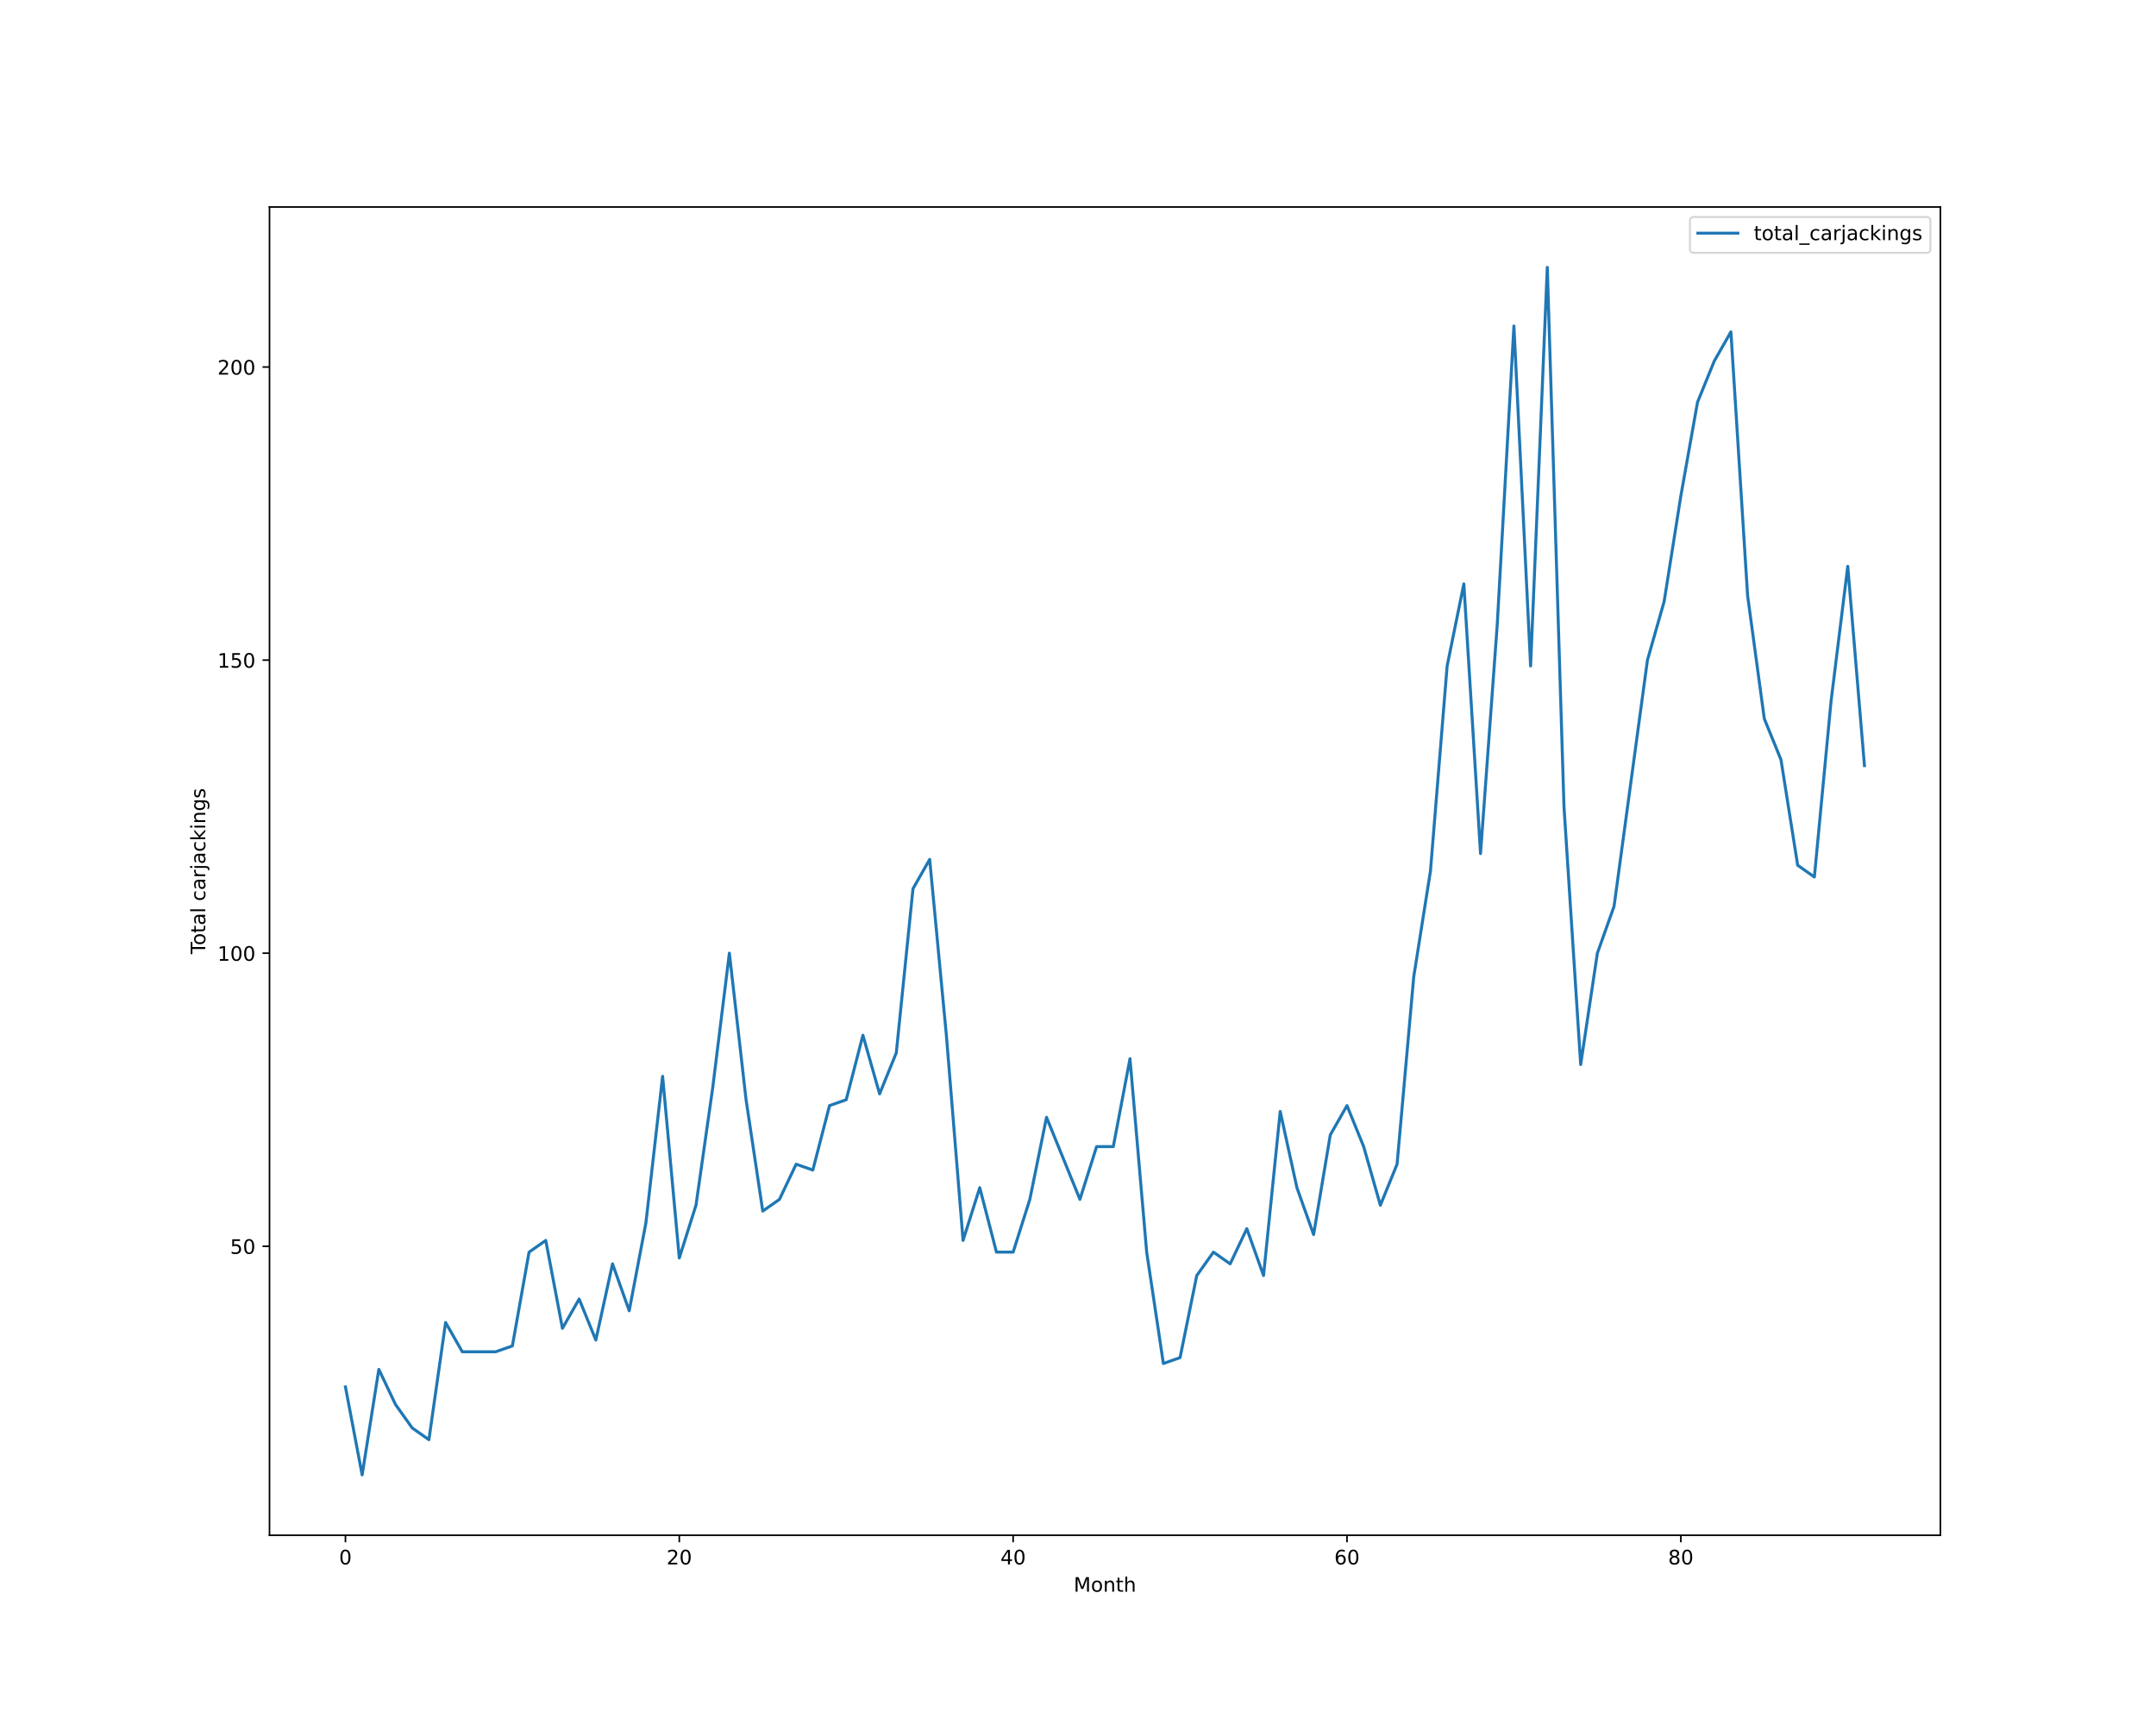
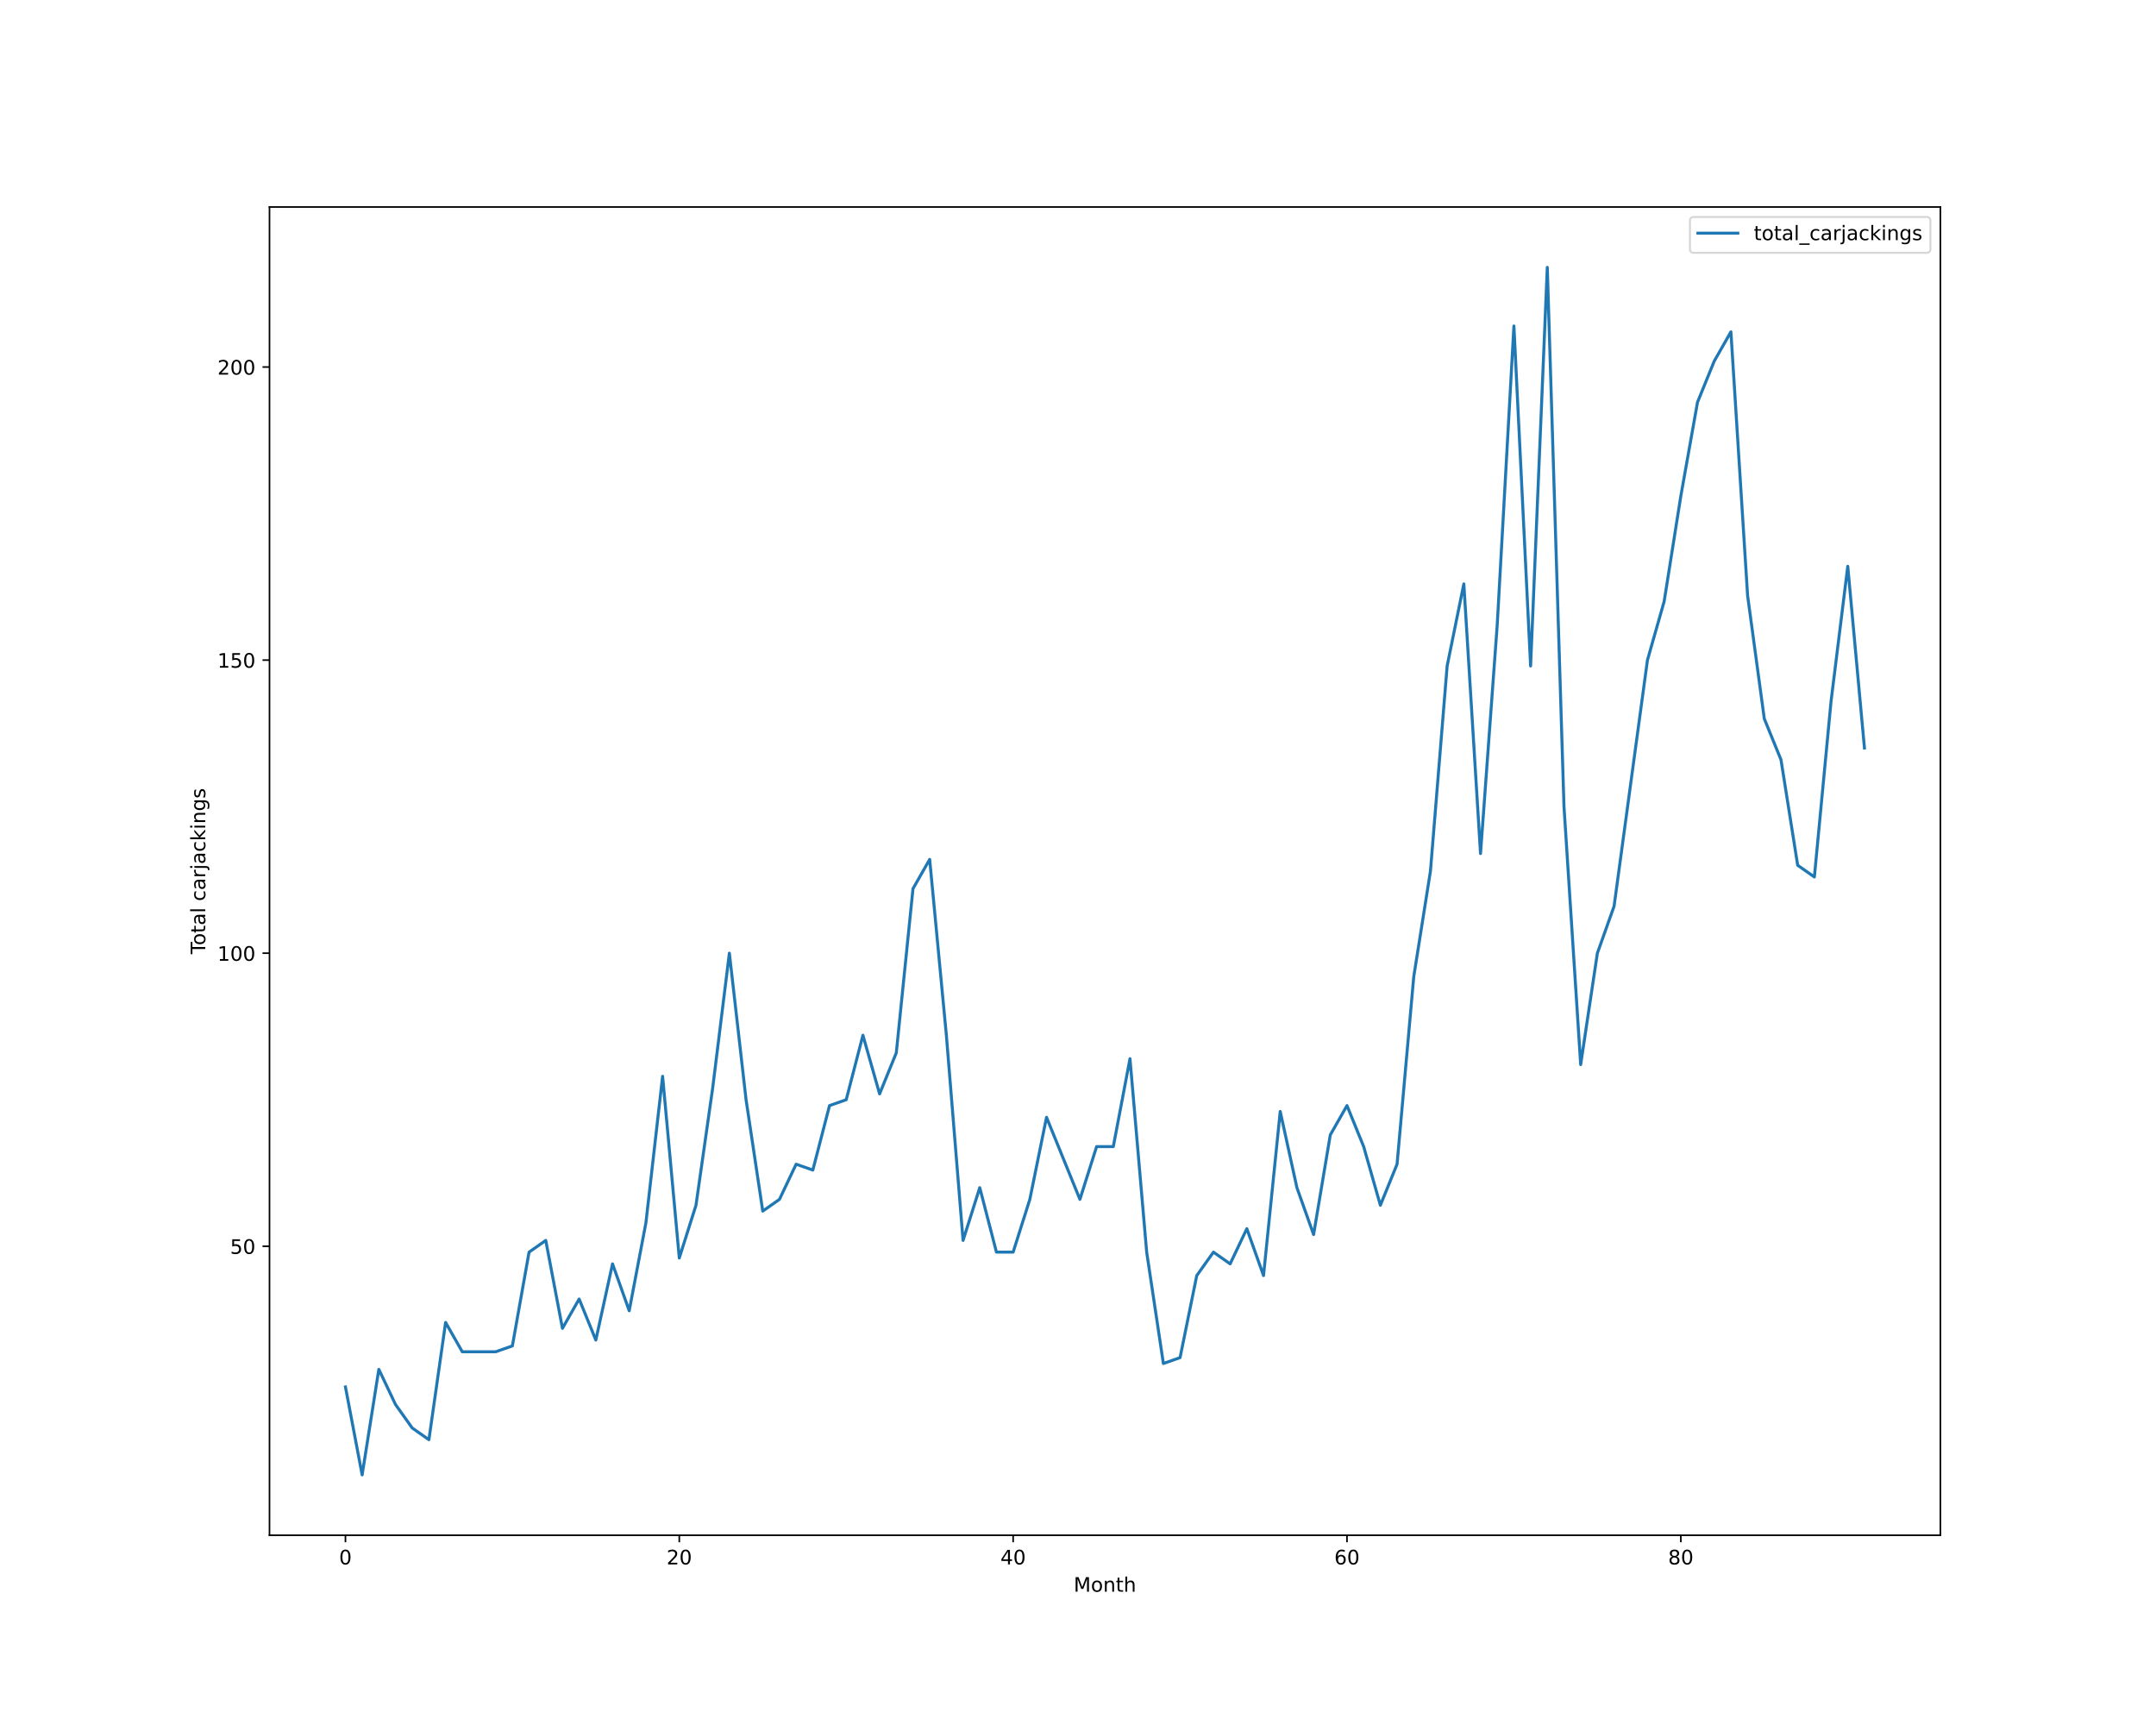
<svg xmlns="http://www.w3.org/2000/svg" xmlns:xlink="http://www.w3.org/1999/xlink" height="864pt" version="1.1" viewBox="0 0 1080 864" width="1080pt">
  <defs>
    <style type="text/css">*{stroke-linecap:butt;stroke-linejoin:round;}</style>
  </defs>
  <g id="figure_1">
    <g id="patch_1">
      <path d="M 0 864  L 1080 864  L 1080 0  L 0 0  z " style="fill:#ffffff;" />
    </g>
    <g id="axes_1">
      <g id="patch_2">
        <path d="M 135 768.96  L 972 768.96  L 972 103.68  L 135 103.68  z " style="fill:#ffffff;" />
      </g>
      <g id="matplotlib.axis_1">
        <g id="xtick_1">
          <g id="line2d_1">
            <defs>
-               <path d="M 0 0  L 0 3.5  " id="md376c65330" style="stroke:#000000;stroke-width:0.8;" />
-             </defs>
-             <g>
-               <use style="stroke:#000000;stroke-width:0.8;" x="173.045" xlink:href="#md376c65330" y="768.96" />
+               <path d="M 0 0  L 0 3.5  " id="md204aae949" style="stroke:#000000;stroke-width:0.8;" />
+             </defs>
+             <g>
+               <use style="stroke:#000000;stroke-width:0.8;" x="173.045" xlink:href="#md204aae949" y="768.96" />
            </g>
          </g>
          <g id="text_1">
            <g transform="translate(169.8642 783.5584)scale(0.1 -0.1)">
              <defs>
                <path d="M 2034 4250  Q 1547 4250 1301 3770  Q 1056 3291 1056 2328  Q 1056 1369 1301 889  Q 1547 409 2034 409  Q 2525 409 2770 889  Q 3016 1369 3016 2328  Q 3016 3291 2770 3770  Q 2525 4250 2034 4250  z M 2034 4750  Q 2819 4750 3233 4129  Q 3647 3509 3647 2328  Q 3647 1150 3233 529  Q 2819 -91 2034 -91  Q 1250 -91 836 529  Q 422 1150 422 2328  Q 422 3509 836 4129  Q 1250 4750 2034 4750  z " id="DejaVuSans-30" transform="scale(0.015625)" />
              </defs>
              <use xlink:href="#DejaVuSans-30" />
            </g>
          </g>
        </g>
        <g id="xtick_2">
          <g id="line2d_2">
            <g>
-               <use style="stroke:#000000;stroke-width:0.8;" x="340.278" xlink:href="#md376c65330" y="768.96" />
+               <use style="stroke:#000000;stroke-width:0.8;" x="340.278" xlink:href="#md204aae949" y="768.96" />
            </g>
          </g>
          <g id="text_2">
            <g transform="translate(333.9157 783.5584)scale(0.1 -0.1)">
              <defs>
                <path d="M 1228 531  L 3431 531  L 3431 0  L 469 0  L 469 531  Q 828 903 1448 1529  Q 2069 2156 2228 2338  Q 2531 2678 2651 2914  Q 2772 3150 2772 3378  Q 2772 3750 2511 3984  Q 2250 4219 1831 4219  Q 1534 4219 1204 4116  Q 875 4013 500 3803  L 500 4441  Q 881 4594 1212 4672  Q 1544 4750 1819 4750  Q 2544 4750 2975 4387  Q 3406 4025 3406 3419  Q 3406 3131 3298 2873  Q 3191 2616 2906 2266  Q 2828 2175 2409 1742  Q 1991 1309 1228 531  z " id="DejaVuSans-32" transform="scale(0.015625)" />
              </defs>
              <use xlink:href="#DejaVuSans-32" />
              <use x="63.623" xlink:href="#DejaVuSans-30" />
            </g>
          </g>
        </g>
        <g id="xtick_3">
          <g id="line2d_3">
            <g>
-               <use style="stroke:#000000;stroke-width:0.8;" x="507.511" xlink:href="#md376c65330" y="768.96" />
+               <use style="stroke:#000000;stroke-width:0.8;" x="507.511" xlink:href="#md204aae949" y="768.96" />
            </g>
          </g>
          <g id="text_3">
            <g transform="translate(501.1485 783.5584)scale(0.1 -0.1)">
              <defs>
                <path d="M 2419 4116  L 825 1625  L 2419 1625  L 2419 4116  z M 2253 4666  L 3047 4666  L 3047 1625  L 3713 1625  L 3713 1100  L 3047 1100  L 3047 0  L 2419 0  L 2419 1100  L 313 1100  L 313 1709  L 2253 4666  z " id="DejaVuSans-34" transform="scale(0.015625)" />
              </defs>
              <use xlink:href="#DejaVuSans-34" />
              <use x="63.623" xlink:href="#DejaVuSans-30" />
            </g>
          </g>
        </g>
        <g id="xtick_4">
          <g id="line2d_4">
            <g>
-               <use style="stroke:#000000;stroke-width:0.8;" x="674.744" xlink:href="#md376c65330" y="768.96" />
+               <use style="stroke:#000000;stroke-width:0.8;" x="674.744" xlink:href="#md204aae949" y="768.96" />
            </g>
          </g>
          <g id="text_4">
            <g transform="translate(668.3813 783.5584)scale(0.1 -0.1)">
              <defs>
                <path d="M 2113 2584  Q 1688 2584 1439 2293  Q 1191 2003 1191 1497  Q 1191 994 1439 701  Q 1688 409 2113 409  Q 2538 409 2786 701  Q 3034 994 3034 1497  Q 3034 2003 2786 2293  Q 2538 2584 2113 2584  z M 3366 4563  L 3366 3988  Q 3128 4100 2886 4159  Q 2644 4219 2406 4219  Q 1781 4219 1451 3797  Q 1122 3375 1075 2522  Q 1259 2794 1537 2939  Q 1816 3084 2150 3084  Q 2853 3084 3261 2657  Q 3669 2231 3669 1497  Q 3669 778 3244 343  Q 2819 -91 2113 -91  Q 1303 -91 875 529  Q 447 1150 447 2328  Q 447 3434 972 4092  Q 1497 4750 2381 4750  Q 2619 4750 2861 4703  Q 3103 4656 3366 4563  z " id="DejaVuSans-36" transform="scale(0.015625)" />
              </defs>
              <use xlink:href="#DejaVuSans-36" />
              <use x="63.623" xlink:href="#DejaVuSans-30" />
            </g>
          </g>
        </g>
        <g id="xtick_5">
          <g id="line2d_5">
            <g>
-               <use style="stroke:#000000;stroke-width:0.8;" x="841.977" xlink:href="#md376c65330" y="768.96" />
+               <use style="stroke:#000000;stroke-width:0.8;" x="841.977" xlink:href="#md204aae949" y="768.96" />
            </g>
          </g>
          <g id="text_5">
            <g transform="translate(835.614 783.5584)scale(0.1 -0.1)">
              <defs>
                <path d="M 2034 2216  Q 1584 2216 1326 1975  Q 1069 1734 1069 1313  Q 1069 891 1326 650  Q 1584 409 2034 409  Q 2484 409 2743 651  Q 3003 894 3003 1313  Q 3003 1734 2745 1975  Q 2488 2216 2034 2216  z M 1403 2484  Q 997 2584 770 2862  Q 544 3141 544 3541  Q 544 4100 942 4425  Q 1341 4750 2034 4750  Q 2731 4750 3128 4425  Q 3525 4100 3525 3541  Q 3525 3141 3298 2862  Q 3072 2584 2669 2484  Q 3125 2378 3379 2068  Q 3634 1759 3634 1313  Q 3634 634 3220 271  Q 2806 -91 2034 -91  Q 1263 -91 848 271  Q 434 634 434 1313  Q 434 1759 690 2068  Q 947 2378 1403 2484  z M 1172 3481  Q 1172 3119 1398 2916  Q 1625 2713 2034 2713  Q 2441 2713 2670 2916  Q 2900 3119 2900 3481  Q 2900 3844 2670 4047  Q 2441 4250 2034 4250  Q 1625 4250 1398 4047  Q 1172 3844 1172 3481  z " id="DejaVuSans-38" transform="scale(0.015625)" />
              </defs>
              <use xlink:href="#DejaVuSans-38" />
              <use x="63.623" xlink:href="#DejaVuSans-30" />
            </g>
          </g>
        </g>
        <g id="text_6">
          <g transform="translate(537.8289 797.2366)scale(0.1 -0.1)">
            <defs>
              <path d="M 628 4666  L 1569 4666  L 2759 1491  L 3956 4666  L 4897 4666  L 4897 0  L 4281 0  L 4281 4097  L 3078 897  L 2444 897  L 1241 4097  L 1241 0  L 628 0  L 628 4666  z " id="DejaVuSans-4d" transform="scale(0.015625)" />
              <path d="M 1959 3097  Q 1497 3097 1228 2736  Q 959 2375 959 1747  Q 959 1119 1226 758  Q 1494 397 1959 397  Q 2419 397 2687 759  Q 2956 1122 2956 1747  Q 2956 2369 2687 2733  Q 2419 3097 1959 3097  z M 1959 3584  Q 2709 3584 3137 3096  Q 3566 2609 3566 1747  Q 3566 888 3137 398  Q 2709 -91 1959 -91  Q 1206 -91 779 398  Q 353 888 353 1747  Q 353 2609 779 3096  Q 1206 3584 1959 3584  z " id="DejaVuSans-6f" transform="scale(0.015625)" />
              <path d="M 3513 2113  L 3513 0  L 2938 0  L 2938 2094  Q 2938 2591 2744 2837  Q 2550 3084 2163 3084  Q 1697 3084 1428 2787  Q 1159 2491 1159 1978  L 1159 0  L 581 0  L 581 3500  L 1159 3500  L 1159 2956  Q 1366 3272 1645 3428  Q 1925 3584 2291 3584  Q 2894 3584 3203 3211  Q 3513 2838 3513 2113  z " id="DejaVuSans-6e" transform="scale(0.015625)" />
              <path d="M 1172 4494  L 1172 3500  L 2356 3500  L 2356 3053  L 1172 3053  L 1172 1153  Q 1172 725 1289 603  Q 1406 481 1766 481  L 2356 481  L 2356 0  L 1766 0  Q 1100 0 847 248  Q 594 497 594 1153  L 594 3053  L 172 3053  L 172 3500  L 594 3500  L 594 4494  L 1172 4494  z " id="DejaVuSans-74" transform="scale(0.015625)" />
              <path d="M 3513 2113  L 3513 0  L 2938 0  L 2938 2094  Q 2938 2591 2744 2837  Q 2550 3084 2163 3084  Q 1697 3084 1428 2787  Q 1159 2491 1159 1978  L 1159 0  L 581 0  L 581 4863  L 1159 4863  L 1159 2956  Q 1366 3272 1645 3428  Q 1925 3584 2291 3584  Q 2894 3584 3203 3211  Q 3513 2838 3513 2113  z " id="DejaVuSans-68" transform="scale(0.015625)" />
            </defs>
            <use xlink:href="#DejaVuSans-4d" />
            <use x="86.279" xlink:href="#DejaVuSans-6f" />
            <use x="147.461" xlink:href="#DejaVuSans-6e" />
            <use x="210.84" xlink:href="#DejaVuSans-74" />
            <use x="250.049" xlink:href="#DejaVuSans-68" />
          </g>
        </g>
      </g>
      <g id="matplotlib.axis_2">
        <g id="ytick_1">
          <g id="line2d_6">
            <defs>
-               <path d="M 0 0  L -3.5 0  " id="m12aed130e5" style="stroke:#000000;stroke-width:0.8;" />
-             </defs>
-             <g>
-               <use style="stroke:#000000;stroke-width:0.8;" x="135" xlink:href="#m12aed130e5" y="624.219" />
+               <path d="M 0 0  L -3.5 0  " id="mae0200e829" style="stroke:#000000;stroke-width:0.8;" />
+             </defs>
+             <g>
+               <use style="stroke:#000000;stroke-width:0.8;" x="135" xlink:href="#mae0200e829" y="624.219" />
            </g>
          </g>
          <g id="text_7">
            <g transform="translate(115.275 628.0182)scale(0.1 -0.1)">
              <defs>
                <path d="M 691 4666  L 3169 4666  L 3169 4134  L 1269 4134  L 1269 2991  Q 1406 3038 1543 3061  Q 1681 3084 1819 3084  Q 2600 3084 3056 2656  Q 3513 2228 3513 1497  Q 3513 744 3044 326  Q 2575 -91 1722 -91  Q 1428 -91 1123 -41  Q 819 9 494 109  L 494 744  Q 775 591 1075 516  Q 1375 441 1709 441  Q 2250 441 2565 725  Q 2881 1009 2881 1497  Q 2881 1984 2565 2268  Q 2250 2553 1709 2553  Q 1456 2553 1204 2497  Q 953 2441 691 2322  L 691 4666  z " id="DejaVuSans-35" transform="scale(0.015625)" />
              </defs>
              <use xlink:href="#DejaVuSans-35" />
              <use x="63.623" xlink:href="#DejaVuSans-30" />
            </g>
          </g>
        </g>
        <g id="ytick_2">
          <g id="line2d_7">
            <g>
-               <use style="stroke:#000000;stroke-width:0.8;" x="135" xlink:href="#m12aed130e5" y="477.423" />
+               <use style="stroke:#000000;stroke-width:0.8;" x="135" xlink:href="#mae0200e829" y="477.423" />
            </g>
          </g>
          <g id="text_8">
            <g transform="translate(108.9125 481.2221)scale(0.1 -0.1)">
              <defs>
                <path d="M 794 531  L 1825 531  L 1825 4091  L 703 3866  L 703 4441  L 1819 4666  L 2450 4666  L 2450 531  L 3481 531  L 3481 0  L 794 0  L 794 531  z " id="DejaVuSans-31" transform="scale(0.015625)" />
              </defs>
              <use xlink:href="#DejaVuSans-31" />
              <use x="63.623" xlink:href="#DejaVuSans-30" />
              <use x="127.246" xlink:href="#DejaVuSans-30" />
            </g>
          </g>
        </g>
        <g id="ytick_3">
          <g id="line2d_8">
            <g>
-               <use style="stroke:#000000;stroke-width:0.8;" x="135" xlink:href="#m12aed130e5" y="330.627" />
+               <use style="stroke:#000000;stroke-width:0.8;" x="135" xlink:href="#mae0200e829" y="330.627" />
            </g>
          </g>
          <g id="text_9">
            <g transform="translate(108.9125 334.426)scale(0.1 -0.1)">
              <use xlink:href="#DejaVuSans-31" />
              <use x="63.623" xlink:href="#DejaVuSans-35" />
              <use x="127.246" xlink:href="#DejaVuSans-30" />
            </g>
          </g>
        </g>
        <g id="ytick_4">
          <g id="line2d_9">
            <g>
-               <use style="stroke:#000000;stroke-width:0.8;" x="135" xlink:href="#m12aed130e5" y="183.831" />
+               <use style="stroke:#000000;stroke-width:0.8;" x="135" xlink:href="#mae0200e829" y="183.831" />
            </g>
          </g>
          <g id="text_10">
            <g transform="translate(108.9125 187.6299)scale(0.1 -0.1)">
              <use xlink:href="#DejaVuSans-32" />
              <use x="63.623" xlink:href="#DejaVuSans-30" />
              <use x="127.246" xlink:href="#DejaVuSans-30" />
            </g>
          </g>
        </g>
        <g id="text_11">
          <g transform="translate(102.8328 477.8888)rotate(-90)scale(0.1 -0.1)">
            <defs>
              <path d="M -19 4666  L 3928 4666  L 3928 4134  L 2272 4134  L 2272 0  L 1638 0  L 1638 4134  L -19 4134  L -19 4666  z " id="DejaVuSans-54" transform="scale(0.015625)" />
              <path d="M 2194 1759  Q 1497 1759 1228 1600  Q 959 1441 959 1056  Q 959 750 1161 570  Q 1363 391 1709 391  Q 2188 391 2477 730  Q 2766 1069 2766 1631  L 2766 1759  L 2194 1759  z M 3341 1997  L 3341 0  L 2766 0  L 2766 531  Q 2569 213 2275 61  Q 1981 -91 1556 -91  Q 1019 -91 701 211  Q 384 513 384 1019  Q 384 1609 779 1909  Q 1175 2209 1959 2209  L 2766 2209  L 2766 2266  Q 2766 2663 2505 2880  Q 2244 3097 1772 3097  Q 1472 3097 1187 3025  Q 903 2953 641 2809  L 641 3341  Q 956 3463 1253 3523  Q 1550 3584 1831 3584  Q 2591 3584 2966 3190  Q 3341 2797 3341 1997  z " id="DejaVuSans-61" transform="scale(0.015625)" />
              <path d="M 603 4863  L 1178 4863  L 1178 0  L 603 0  L 603 4863  z " id="DejaVuSans-6c" transform="scale(0.015625)" />
              <path id="DejaVuSans-20" transform="scale(0.015625)" />
              <path d="M 3122 3366  L 3122 2828  Q 2878 2963 2633 3030  Q 2388 3097 2138 3097  Q 1578 3097 1268 2742  Q 959 2388 959 1747  Q 959 1106 1268 751  Q 1578 397 2138 397  Q 2388 397 2633 464  Q 2878 531 3122 666  L 3122 134  Q 2881 22 2623 -34  Q 2366 -91 2075 -91  Q 1284 -91 818 406  Q 353 903 353 1747  Q 353 2603 823 3093  Q 1294 3584 2113 3584  Q 2378 3584 2631 3529  Q 2884 3475 3122 3366  z " id="DejaVuSans-63" transform="scale(0.015625)" />
              <path d="M 2631 2963  Q 2534 3019 2420 3045  Q 2306 3072 2169 3072  Q 1681 3072 1420 2755  Q 1159 2438 1159 1844  L 1159 0  L 581 0  L 581 3500  L 1159 3500  L 1159 2956  Q 1341 3275 1631 3429  Q 1922 3584 2338 3584  Q 2397 3584 2469 3576  Q 2541 3569 2628 3553  L 2631 2963  z " id="DejaVuSans-72" transform="scale(0.015625)" />
              <path d="M 603 3500  L 1178 3500  L 1178 -63  Q 1178 -731 923 -1031  Q 669 -1331 103 -1331  L -116 -1331  L -116 -844  L 38 -844  Q 366 -844 484 -692  Q 603 -541 603 -63  L 603 3500  z M 603 4863  L 1178 4863  L 1178 4134  L 603 4134  L 603 4863  z " id="DejaVuSans-6a" transform="scale(0.015625)" />
              <path d="M 581 4863  L 1159 4863  L 1159 1991  L 2875 3500  L 3609 3500  L 1753 1863  L 3688 0  L 2938 0  L 1159 1709  L 1159 0  L 581 0  L 581 4863  z " id="DejaVuSans-6b" transform="scale(0.015625)" />
              <path d="M 603 3500  L 1178 3500  L 1178 0  L 603 0  L 603 3500  z M 603 4863  L 1178 4863  L 1178 4134  L 603 4134  L 603 4863  z " id="DejaVuSans-69" transform="scale(0.015625)" />
              <path d="M 2906 1791  Q 2906 2416 2648 2759  Q 2391 3103 1925 3103  Q 1463 3103 1205 2759  Q 947 2416 947 1791  Q 947 1169 1205 825  Q 1463 481 1925 481  Q 2391 481 2648 825  Q 2906 1169 2906 1791  z M 3481 434  Q 3481 -459 3084 -895  Q 2688 -1331 1869 -1331  Q 1566 -1331 1297 -1286  Q 1028 -1241 775 -1147  L 775 -588  Q 1028 -725 1275 -790  Q 1522 -856 1778 -856  Q 2344 -856 2625 -561  Q 2906 -266 2906 331  L 2906 616  Q 2728 306 2450 153  Q 2172 0 1784 0  Q 1141 0 747 490  Q 353 981 353 1791  Q 353 2603 747 3093  Q 1141 3584 1784 3584  Q 2172 3584 2450 3431  Q 2728 3278 2906 2969  L 2906 3500  L 3481 3500  L 3481 434  z " id="DejaVuSans-67" transform="scale(0.015625)" />
              <path d="M 2834 3397  L 2834 2853  Q 2591 2978 2328 3040  Q 2066 3103 1784 3103  Q 1356 3103 1142 2972  Q 928 2841 928 2578  Q 928 2378 1081 2264  Q 1234 2150 1697 2047  L 1894 2003  Q 2506 1872 2764 1633  Q 3022 1394 3022 966  Q 3022 478 2636 193  Q 2250 -91 1575 -91  Q 1294 -91 989 -36  Q 684 19 347 128  L 347 722  Q 666 556 975 473  Q 1284 391 1588 391  Q 1994 391 2212 530  Q 2431 669 2431 922  Q 2431 1156 2273 1281  Q 2116 1406 1581 1522  L 1381 1569  Q 847 1681 609 1914  Q 372 2147 372 2553  Q 372 3047 722 3315  Q 1072 3584 1716 3584  Q 2034 3584 2315 3537  Q 2597 3491 2834 3397  z " id="DejaVuSans-73" transform="scale(0.015625)" />
            </defs>
            <use xlink:href="#DejaVuSans-54" />
            <use x="44.084" xlink:href="#DejaVuSans-6f" />
            <use x="105.266" xlink:href="#DejaVuSans-74" />
            <use x="144.475" xlink:href="#DejaVuSans-61" />
            <use x="205.754" xlink:href="#DejaVuSans-6c" />
            <use x="233.537" xlink:href="#DejaVuSans-20" />
            <use x="265.324" xlink:href="#DejaVuSans-63" />
            <use x="320.305" xlink:href="#DejaVuSans-61" />
            <use x="381.584" xlink:href="#DejaVuSans-72" />
            <use x="422.697" xlink:href="#DejaVuSans-6a" />
            <use x="450.48" xlink:href="#DejaVuSans-61" />
            <use x="511.76" xlink:href="#DejaVuSans-63" />
            <use x="566.74" xlink:href="#DejaVuSans-6b" />
            <use x="624.65" xlink:href="#DejaVuSans-69" />
            <use x="652.434" xlink:href="#DejaVuSans-6e" />
            <use x="715.812" xlink:href="#DejaVuSans-67" />
            <use x="779.289" xlink:href="#DejaVuSans-73" />
          </g>
        </g>
      </g>
      <g id="line2d_10">
-         <path clip-path="url(#p69fb78d0a2)" d="M 173.045 694.681  L 181.407 738.72  L 189.769 685.873  L 198.13 703.489  L 206.492 715.233  L 214.854 721.104  L 223.215 662.386  L 231.577 677.066  L 239.939 677.066  L 248.3 677.066  L 256.662 674.13  L 265.023 627.155  L 273.385 621.283  L 281.747 665.322  L 290.108 650.642  L 298.47 671.194  L 306.832 633.027  L 315.193 656.514  L 323.555 612.475  L 331.917 539.077  L 340.278 630.091  L 348.64 603.668  L 357.001 544.949  L 365.363 477.423  L 373.725 550.821  L 382.086 606.603  L 390.448 600.732  L 398.81 583.116  L 407.171 586.052  L 415.533 553.757  L 423.895 550.821  L 432.256 518.526  L 440.618 547.885  L 448.98 527.334  L 457.341 445.128  L 465.703 430.448  L 474.064 518.526  L 482.426 621.283  L 490.788 594.86  L 499.149 627.155  L 507.511 627.155  L 515.873 600.732  L 524.234 559.629  L 532.596 580.18  L 540.958 600.732  L 549.319 574.308  L 557.681 574.308  L 566.042 530.27  L 574.404 627.155  L 582.766 682.937  L 591.127 680.002  L 599.489 638.899  L 607.851 627.155  L 616.212 633.027  L 624.574 615.411  L 632.936 638.899  L 641.297 556.693  L 649.659 594.86  L 658.02 618.347  L 666.382 568.437  L 674.744 553.757  L 683.105 574.308  L 691.467 603.668  L 699.829 583.116  L 708.19 489.167  L 716.552 436.32  L 724.914 333.563  L 733.275 292.46  L 741.637 427.512  L 749.999 313.011  L 758.36 163.279  L 766.722 333.563  L 775.083 133.92  L 783.445 404.025  L 791.807 533.205  L 800.168 477.423  L 808.53 453.936  L 816.892 392.281  L 825.253 330.627  L 833.615 301.268  L 841.977 248.421  L 850.338 201.446  L 858.7 180.895  L 867.061 166.215  L 875.423 298.332  L 883.785 359.986  L 892.146 380.537  L 900.508 433.384  L 908.87 439.256  L 917.231 351.178  L 925.593 283.652  L 933.955 383.473  " style="fill:none;stroke:#1f77b4;stroke-linecap:square;stroke-width:1.5;" />
+         <path clip-path="url(#pfb65992115)" d="M 173.045 694.681  L 181.407 738.72  L 189.769 685.873  L 198.13 703.489  L 206.492 715.233  L 214.854 721.104  L 223.215 662.386  L 231.577 677.066  L 239.939 677.066  L 248.3 677.066  L 256.662 674.13  L 265.023 627.155  L 273.385 621.283  L 281.747 665.322  L 290.108 650.642  L 298.47 671.194  L 306.832 633.027  L 315.193 656.514  L 323.555 612.475  L 331.917 539.077  L 340.278 630.091  L 348.64 603.668  L 357.001 544.949  L 365.363 477.423  L 373.725 550.821  L 382.086 606.603  L 390.448 600.732  L 398.81 583.116  L 407.171 586.052  L 415.533 553.757  L 423.895 550.821  L 432.256 518.526  L 440.618 547.885  L 448.98 527.334  L 457.341 445.128  L 465.703 430.448  L 474.064 518.526  L 482.426 621.283  L 490.788 594.86  L 499.149 627.155  L 507.511 627.155  L 515.873 600.732  L 524.234 559.629  L 532.596 580.18  L 540.958 600.732  L 549.319 574.308  L 557.681 574.308  L 566.042 530.27  L 574.404 627.155  L 582.766 682.937  L 591.127 680.002  L 599.489 638.899  L 607.851 627.155  L 616.212 633.027  L 624.574 615.411  L 632.936 638.899  L 641.297 556.693  L 649.659 594.86  L 658.02 618.347  L 666.382 568.437  L 674.744 553.757  L 683.105 574.308  L 691.467 603.668  L 699.829 583.116  L 708.19 489.167  L 716.552 436.32  L 724.914 333.563  L 733.275 292.46  L 741.637 427.512  L 749.999 313.011  L 758.36 163.279  L 766.722 333.563  L 775.083 133.92  L 783.445 404.025  L 791.807 533.205  L 800.168 477.423  L 808.53 453.936  L 816.892 392.281  L 825.253 330.627  L 833.615 301.268  L 841.977 248.421  L 850.338 201.446  L 858.7 180.895  L 867.061 166.215  L 875.423 298.332  L 883.785 359.986  L 892.146 380.537  L 900.508 433.384  L 908.87 439.256  L 917.231 351.178  L 925.593 283.652  L 933.955 374.666  " style="fill:none;stroke:#1f77b4;stroke-linecap:square;stroke-width:1.5;" />
      </g>
      <g id="patch_3">
        <path d="M 135 768.96  L 135 103.68  " style="fill:none;stroke:#000000;stroke-linecap:square;stroke-linejoin:miter;stroke-width:0.8;" />
      </g>
      <g id="patch_4">
        <path d="M 972 768.96  L 972 103.68  " style="fill:none;stroke:#000000;stroke-linecap:square;stroke-linejoin:miter;stroke-width:0.8;" />
      </g>
      <g id="patch_5">
        <path d="M 135 768.96  L 972 768.96  " style="fill:none;stroke:#000000;stroke-linecap:square;stroke-linejoin:miter;stroke-width:0.8;" />
      </g>
      <g id="patch_6">
        <path d="M 135 103.68  L 972 103.68  " style="fill:none;stroke:#000000;stroke-linecap:square;stroke-linejoin:miter;stroke-width:0.8;" />
      </g>
      <g id="legend_1">
        <g id="patch_7">
          <path d="M 848.528 126.636  L 965 126.636  Q 967 126.636 967 124.636  L 967 110.68  Q 967 108.68 965 108.68  L 848.528 108.68  Q 846.528 108.68 846.528 110.68  L 846.528 124.636  Q 846.528 126.636 848.528 126.636  z " style="fill:#ffffff;opacity:0.8;stroke:#cccccc;stroke-linejoin:miter;" />
        </g>
        <g id="line2d_11">
          <path d="M 850.528 116.778  L 870.528 116.778  " style="fill:none;stroke:#1f77b4;stroke-linecap:square;stroke-width:1.5;" />
        </g>
        <g id="line2d_12" />
        <g id="text_12">
          <g transform="translate(878.5281 120.2784)scale(0.1 -0.1)">
            <defs>
              <path d="M 3263 -1063  L 3263 -1509  L -63 -1509  L -63 -1063  L 3263 -1063  z " id="DejaVuSans-5f" transform="scale(0.015625)" />
            </defs>
            <use xlink:href="#DejaVuSans-74" />
            <use x="39.209" xlink:href="#DejaVuSans-6f" />
            <use x="100.391" xlink:href="#DejaVuSans-74" />
            <use x="139.6" xlink:href="#DejaVuSans-61" />
            <use x="200.879" xlink:href="#DejaVuSans-6c" />
            <use x="228.662" xlink:href="#DejaVuSans-5f" />
            <use x="278.662" xlink:href="#DejaVuSans-63" />
            <use x="333.643" xlink:href="#DejaVuSans-61" />
            <use x="394.922" xlink:href="#DejaVuSans-72" />
            <use x="436.035" xlink:href="#DejaVuSans-6a" />
            <use x="463.818" xlink:href="#DejaVuSans-61" />
            <use x="525.098" xlink:href="#DejaVuSans-63" />
            <use x="580.078" xlink:href="#DejaVuSans-6b" />
            <use x="637.988" xlink:href="#DejaVuSans-69" />
            <use x="665.771" xlink:href="#DejaVuSans-6e" />
            <use x="729.15" xlink:href="#DejaVuSans-67" />
            <use x="792.627" xlink:href="#DejaVuSans-73" />
          </g>
        </g>
      </g>
    </g>
  </g>
  <defs>
-     <clipPath id="p69fb78d0a2">
+     <clipPath id="pfb65992115">
      <rect height="665.28" width="837" x="135" y="103.68" />
    </clipPath>
  </defs>
</svg>
